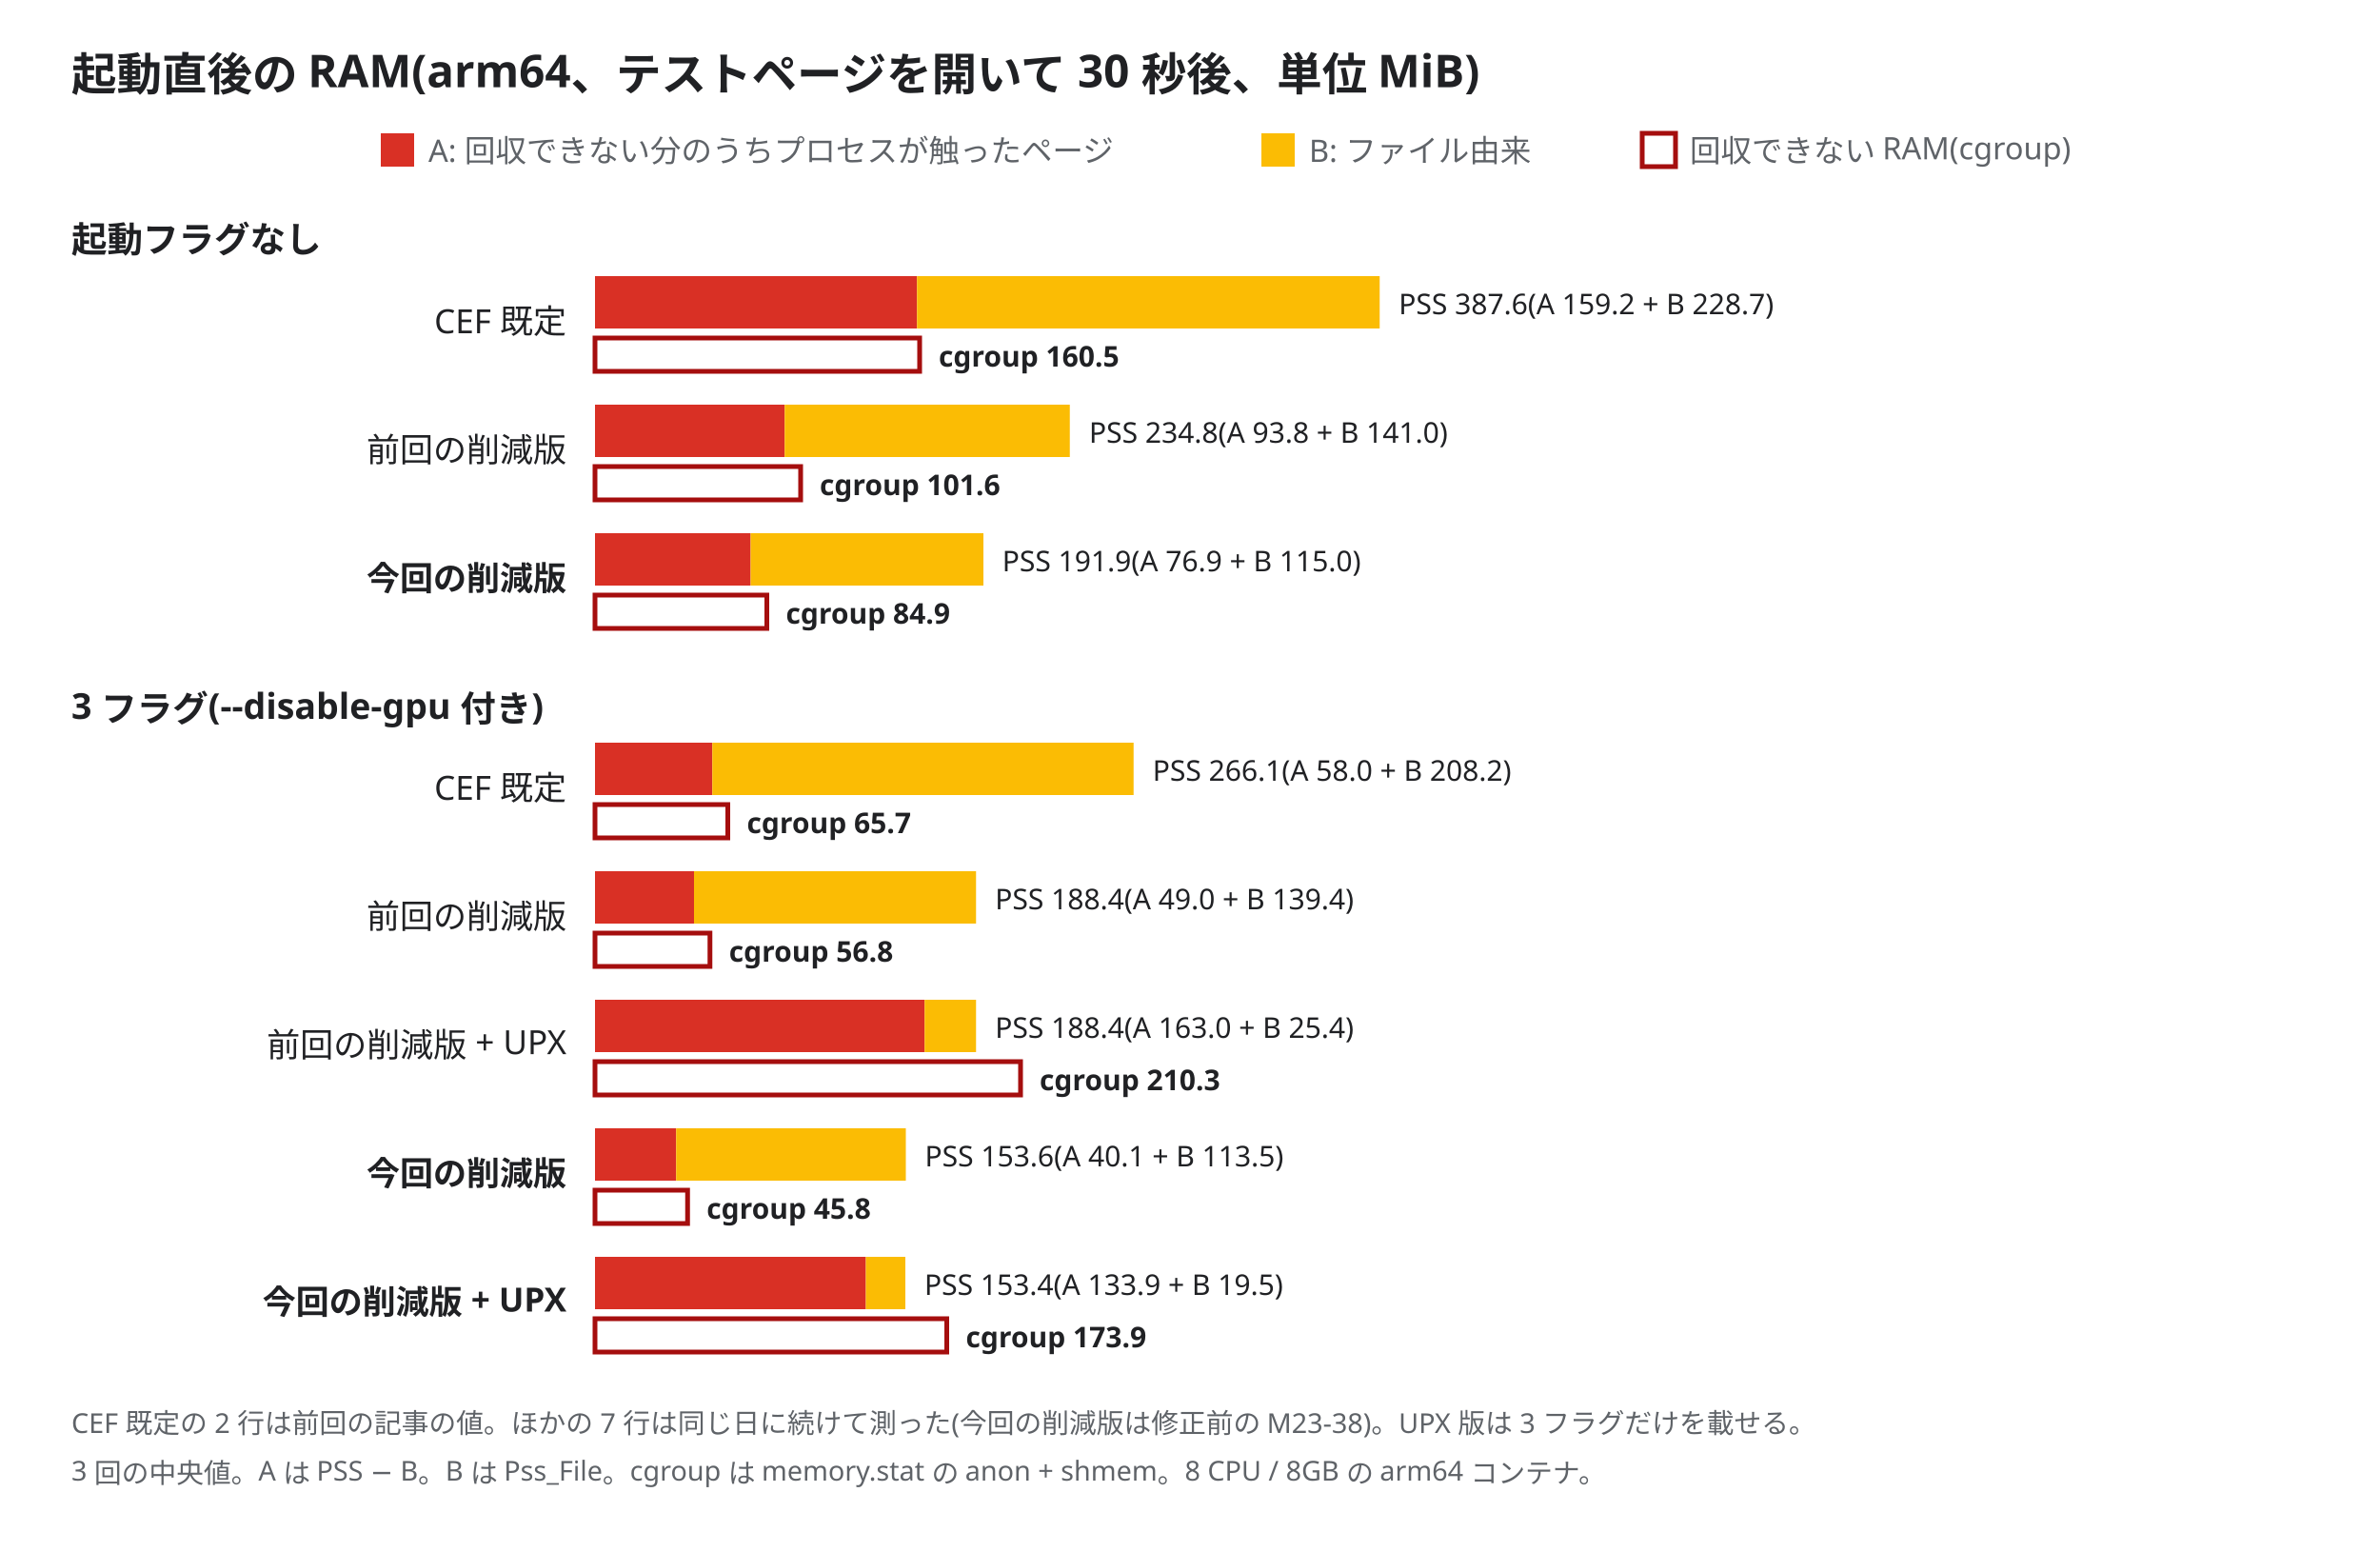
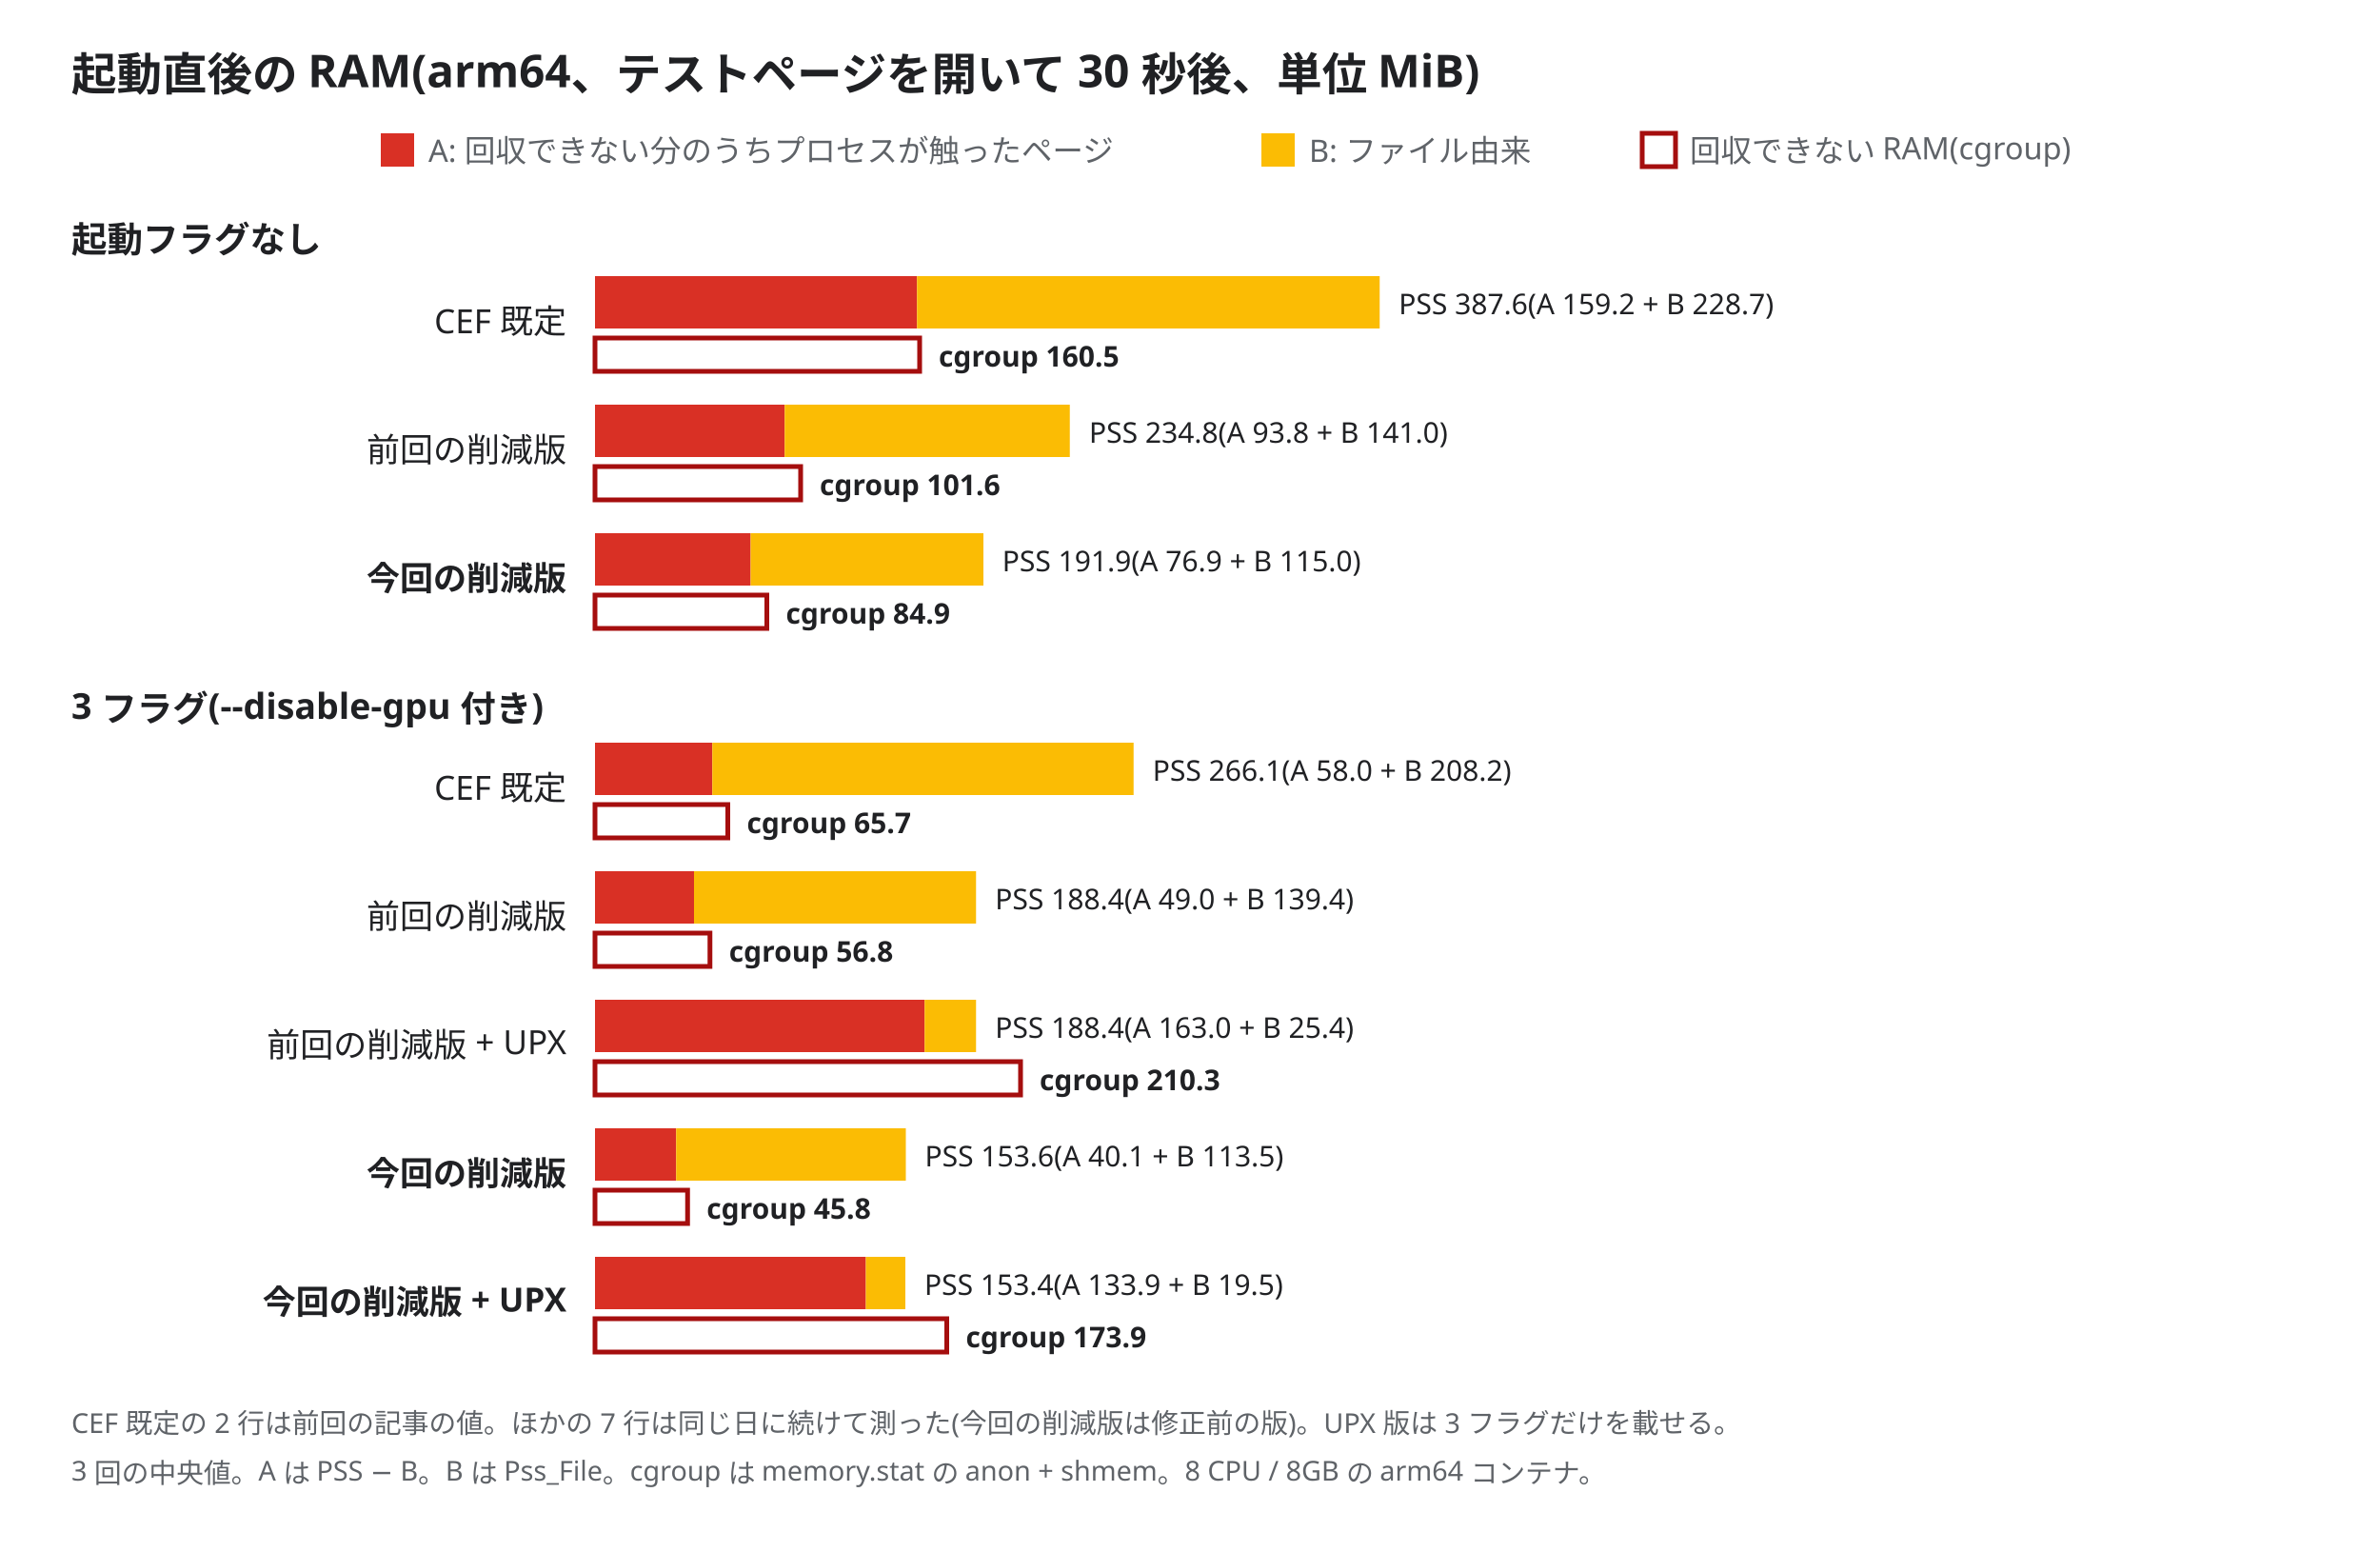
<svg xmlns="http://www.w3.org/2000/svg" width="1000" height="652" viewBox="0 0 1000 652" font-family="Hiragino Sans, Hiragino Kaku Gothic ProN, sans-serif">
  <rect width="1000" height="652" fill="#fff" />
  <text x="30.0" y="38.0" font-size="19" text-anchor="start" fill="#202124" font-weight="bold">起動直後の RAM(arm64、テストページを開いて 30 秒後、単位 MiB)</text>
  <rect x="160.0" y="56.0" width="14.0" height="14.0" rx="0" fill="#d93025" stroke="none" stroke-width="1" />
  <text x="180.0" y="68.0" font-size="13" text-anchor="start" fill="#5f6368">A: 回収できない分のうちプロセスが触ったページ</text>
  <rect x="530.0" y="56.0" width="14.0" height="14.0" rx="0" fill="#fbbc04" stroke="none" stroke-width="1" />
  <text x="550.0" y="68.0" font-size="13" text-anchor="start" fill="#5f6368">B: ファイル由来</text>
  <rect x="690.0" y="56.0" width="14.0" height="14.0" rx="0" fill="#fff" stroke="#a50e0e" stroke-width="2" />
  <text x="710.0" y="68.0" font-size="13" text-anchor="start" fill="#5f6368">回収できない RAM(cgroup)</text>
  <text x="30.0" y="106.0" font-size="15" text-anchor="start" fill="#202124" font-weight="bold">起動フラグなし</text>
  <text x="238.0" y="140.0" font-size="14" text-anchor="end" fill="#202124">CEF 既定</text>
  <rect x="250.0" y="116.0" width="135.3" height="22.0" rx="0" fill="#d93025" stroke="none" stroke-width="1" />
  <rect x="385.3" y="116.0" width="194.4" height="22.0" rx="0" fill="#fbbc04" stroke="none" stroke-width="1" />
  <text x="587.7" y="132.0" font-size="12" text-anchor="start" fill="#202124">PSS 387.6(A 159.2 + B 228.7)</text>
  <rect x="250.0" y="142.0" width="136.4" height="14.0" rx="0" fill="#fff" stroke="#a50e0e" stroke-width="2" />
  <text x="394.4" y="154.0" font-size="12" text-anchor="#a50e0e" fill="#202124" font-weight="bold">cgroup 160.5</text>
  <text x="238.0" y="194.0" font-size="14" text-anchor="end" fill="#202124">前回の削減版</text>
  <rect x="250.0" y="170.0" width="79.7" height="22.0" rx="0" fill="#d93025" stroke="none" stroke-width="1" />
  <rect x="329.7" y="170.0" width="119.8" height="22.0" rx="0" fill="#fbbc04" stroke="none" stroke-width="1" />
  <text x="457.6" y="186.0" font-size="12" text-anchor="start" fill="#202124">PSS 234.8(A 93.8 + B 141.0)</text>
  <rect x="250.0" y="196.0" width="86.4" height="14.0" rx="0" fill="#fff" stroke="#a50e0e" stroke-width="2" />
  <text x="344.4" y="208.0" font-size="12" text-anchor="#a50e0e" fill="#202124" font-weight="bold">cgroup 101.6</text>
  <text x="238.0" y="248.0" font-size="14" text-anchor="end" fill="#202124" font-weight="bold">今回の削減版</text>
  <rect x="250.0" y="224.0" width="65.4" height="22.0" rx="0" fill="#d93025" stroke="none" stroke-width="1" />
  <rect x="315.4" y="224.0" width="97.8" height="22.0" rx="0" fill="#fbbc04" stroke="none" stroke-width="1" />
  <text x="421.1" y="240.0" font-size="12" text-anchor="start" fill="#202124">PSS 191.9(A 76.9 + B 115.0)</text>
  <rect x="250.0" y="250.0" width="72.2" height="14.0" rx="0" fill="#fff" stroke="#a50e0e" stroke-width="2" />
  <text x="330.2" y="262.0" font-size="12" text-anchor="#a50e0e" fill="#202124" font-weight="bold">cgroup 84.9</text>
  <text x="30.0" y="302.0" font-size="15" text-anchor="start" fill="#202124" font-weight="bold">3 フラグ(--disable-gpu 付き)</text>
  <text x="238.0" y="336.0" font-size="14" text-anchor="end" fill="#202124">CEF 既定</text>
  <rect x="250.0" y="312.0" width="49.3" height="22.0" rx="0" fill="#d93025" stroke="none" stroke-width="1" />
  <rect x="299.3" y="312.0" width="177.0" height="22.0" rx="0" fill="#fbbc04" stroke="none" stroke-width="1" />
  <text x="484.3" y="328.0" font-size="12" text-anchor="start" fill="#202124">PSS 266.1(A 58.0 + B 208.2)</text>
  <rect x="250.0" y="338.0" width="55.8" height="14.0" rx="0" fill="#fff" stroke="#a50e0e" stroke-width="2" />
  <text x="313.8" y="350.0" font-size="12" text-anchor="#a50e0e" fill="#202124" font-weight="bold">cgroup 65.7</text>
  <text x="238.0" y="390.0" font-size="14" text-anchor="end" fill="#202124">前回の削減版</text>
  <rect x="250.0" y="366.0" width="41.6" height="22.0" rx="0" fill="#d93025" stroke="none" stroke-width="1" />
  <rect x="291.6" y="366.0" width="118.5" height="22.0" rx="0" fill="#fbbc04" stroke="none" stroke-width="1" />
  <text x="418.1" y="382.0" font-size="12" text-anchor="start" fill="#202124">PSS 188.4(A 49.0 + B 139.4)</text>
  <rect x="250.0" y="392.0" width="48.3" height="14.0" rx="0" fill="#fff" stroke="#a50e0e" stroke-width="2" />
  <text x="306.3" y="404.0" font-size="12" text-anchor="#a50e0e" fill="#202124" font-weight="bold">cgroup 56.8</text>
  <text x="238.0" y="444.0" font-size="14" text-anchor="end" fill="#202124">前回の削減版 + UPX</text>
  <rect x="250.0" y="420.0" width="138.5" height="22.0" rx="0" fill="#d93025" stroke="none" stroke-width="1" />
  <rect x="388.5" y="420.0" width="21.6" height="22.0" rx="0" fill="#fbbc04" stroke="none" stroke-width="1" />
  <text x="418.1" y="436.0" font-size="12" text-anchor="start" fill="#202124">PSS 188.4(A 163.0 + B 25.4)</text>
  <rect x="250.0" y="446.0" width="178.8" height="14.0" rx="0" fill="#fff" stroke="#a50e0e" stroke-width="2" />
  <text x="436.8" y="458.0" font-size="12" text-anchor="#a50e0e" fill="#202124" font-weight="bold">cgroup 210.3</text>
  <text x="238.0" y="498.0" font-size="14" text-anchor="end" fill="#202124" font-weight="bold">今回の削減版</text>
  <rect x="250.0" y="474.0" width="34.1" height="22.0" rx="0" fill="#d93025" stroke="none" stroke-width="1" />
  <rect x="284.1" y="474.0" width="96.5" height="22.0" rx="0" fill="#fbbc04" stroke="none" stroke-width="1" />
  <text x="388.6" y="490.0" font-size="12" text-anchor="start" fill="#202124">PSS 153.6(A 40.1 + B 113.5)</text>
  <rect x="250.0" y="500.0" width="38.9" height="14.0" rx="0" fill="#fff" stroke="#a50e0e" stroke-width="2" />
  <text x="296.9" y="512.0" font-size="12" text-anchor="#a50e0e" fill="#202124" font-weight="bold">cgroup 45.8</text>
  <text x="238.0" y="552.0" font-size="14" text-anchor="end" fill="#202124" font-weight="bold">今回の削減版 + UPX</text>
  <rect x="250.0" y="528.0" width="113.8" height="22.0" rx="0" fill="#d93025" stroke="none" stroke-width="1" />
  <rect x="363.8" y="528.0" width="16.6" height="22.0" rx="0" fill="#fbbc04" stroke="none" stroke-width="1" />
  <text x="388.4" y="544.0" font-size="12" text-anchor="start" fill="#202124">PSS 153.4(A 133.9 + B 19.5)</text>
  <rect x="250.0" y="554.0" width="147.8" height="14.0" rx="0" fill="#fff" stroke="#a50e0e" stroke-width="2" />
  <text x="405.8" y="566.0" font-size="12" text-anchor="#a50e0e" fill="#202124" font-weight="bold">cgroup 173.9</text>
-   <text x="30.0" y="602.0" font-size="11.5" text-anchor="start" fill="#5f6368">CEF 既定の 2 行は前回の記事の値。ほかの 7 行は同じ日に続けて測った(今回の削減版は修正前の M23-38)。UPX 版は 3 フラグだけを載せる。</text>
+   <text x="30.0" y="602.0" font-size="11.5" text-anchor="start" fill="#5f6368">CEF 既定の 2 行は前回の記事の値。ほかの 7 行は同じ日に続けて測った(今回の削減版は修正前の版)。UPX 版は 3 フラグだけを載せる。</text>
  <text x="30.0" y="622.0" font-size="11.5" text-anchor="start" fill="#5f6368">3 回の中央値。A は PSS − B。B は Pss_File。cgroup は memory.stat の anon + shmem。8 CPU / 8GB の arm64 コンテナ。</text>
</svg>
